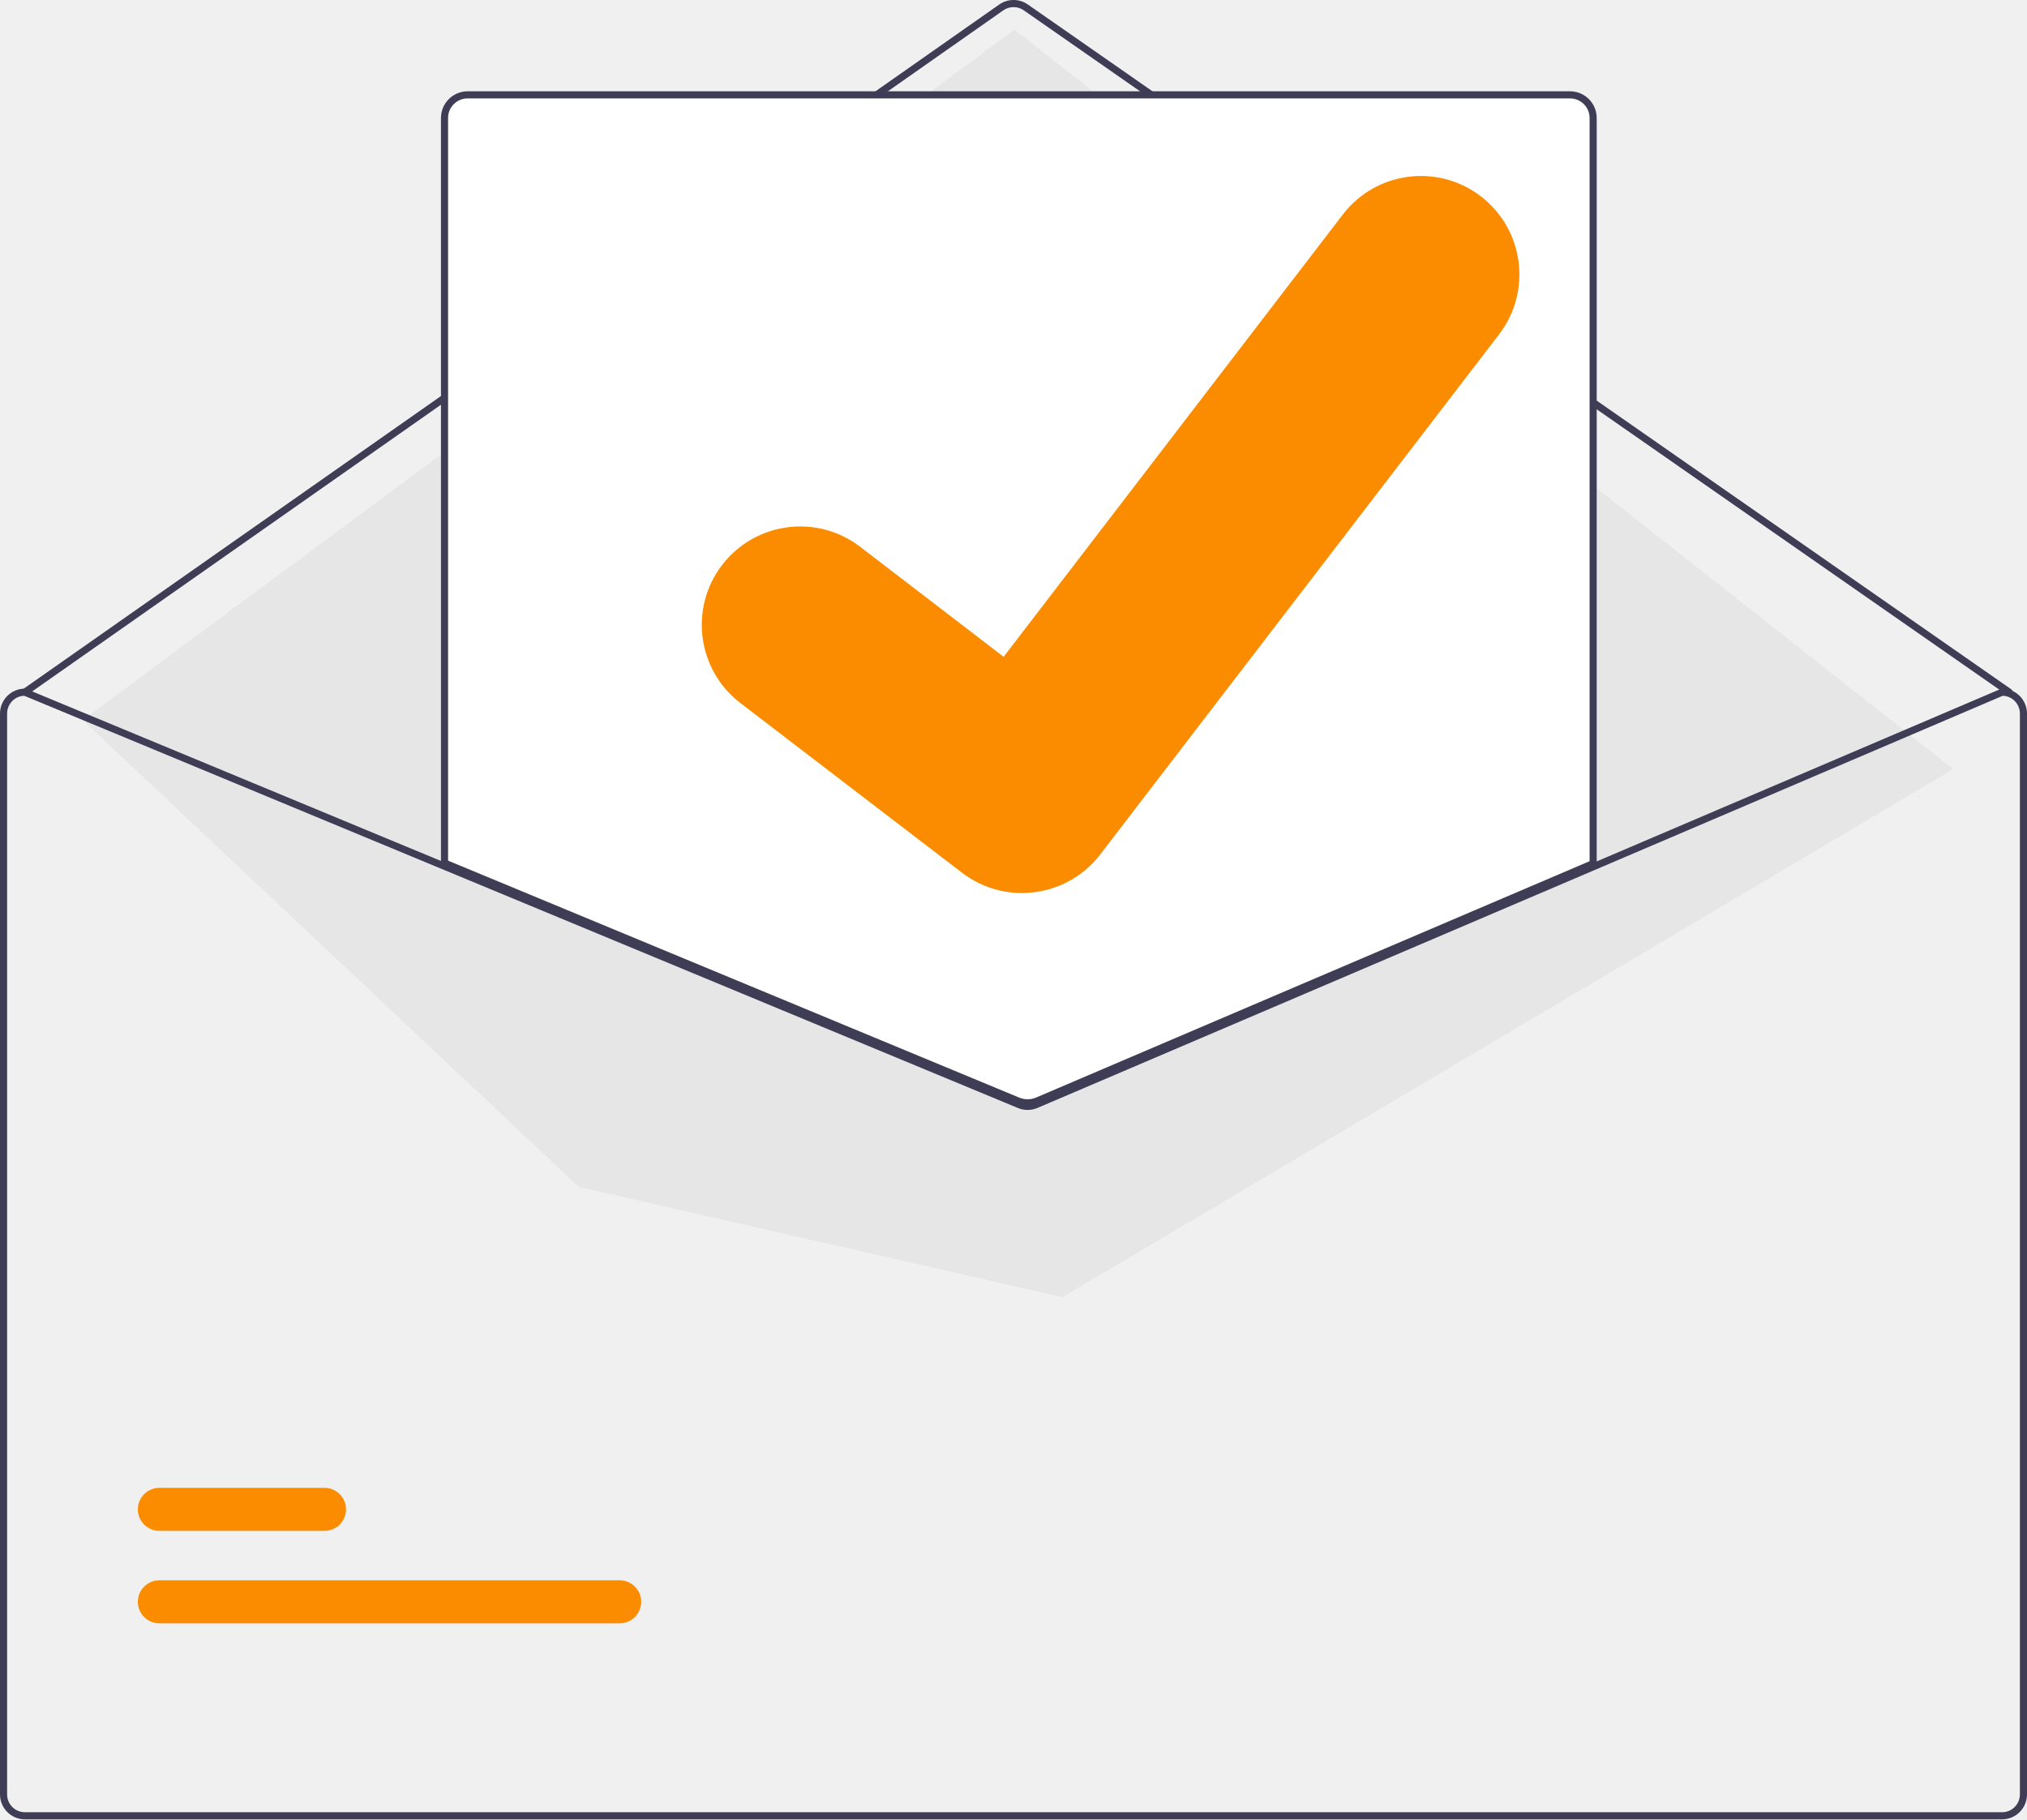
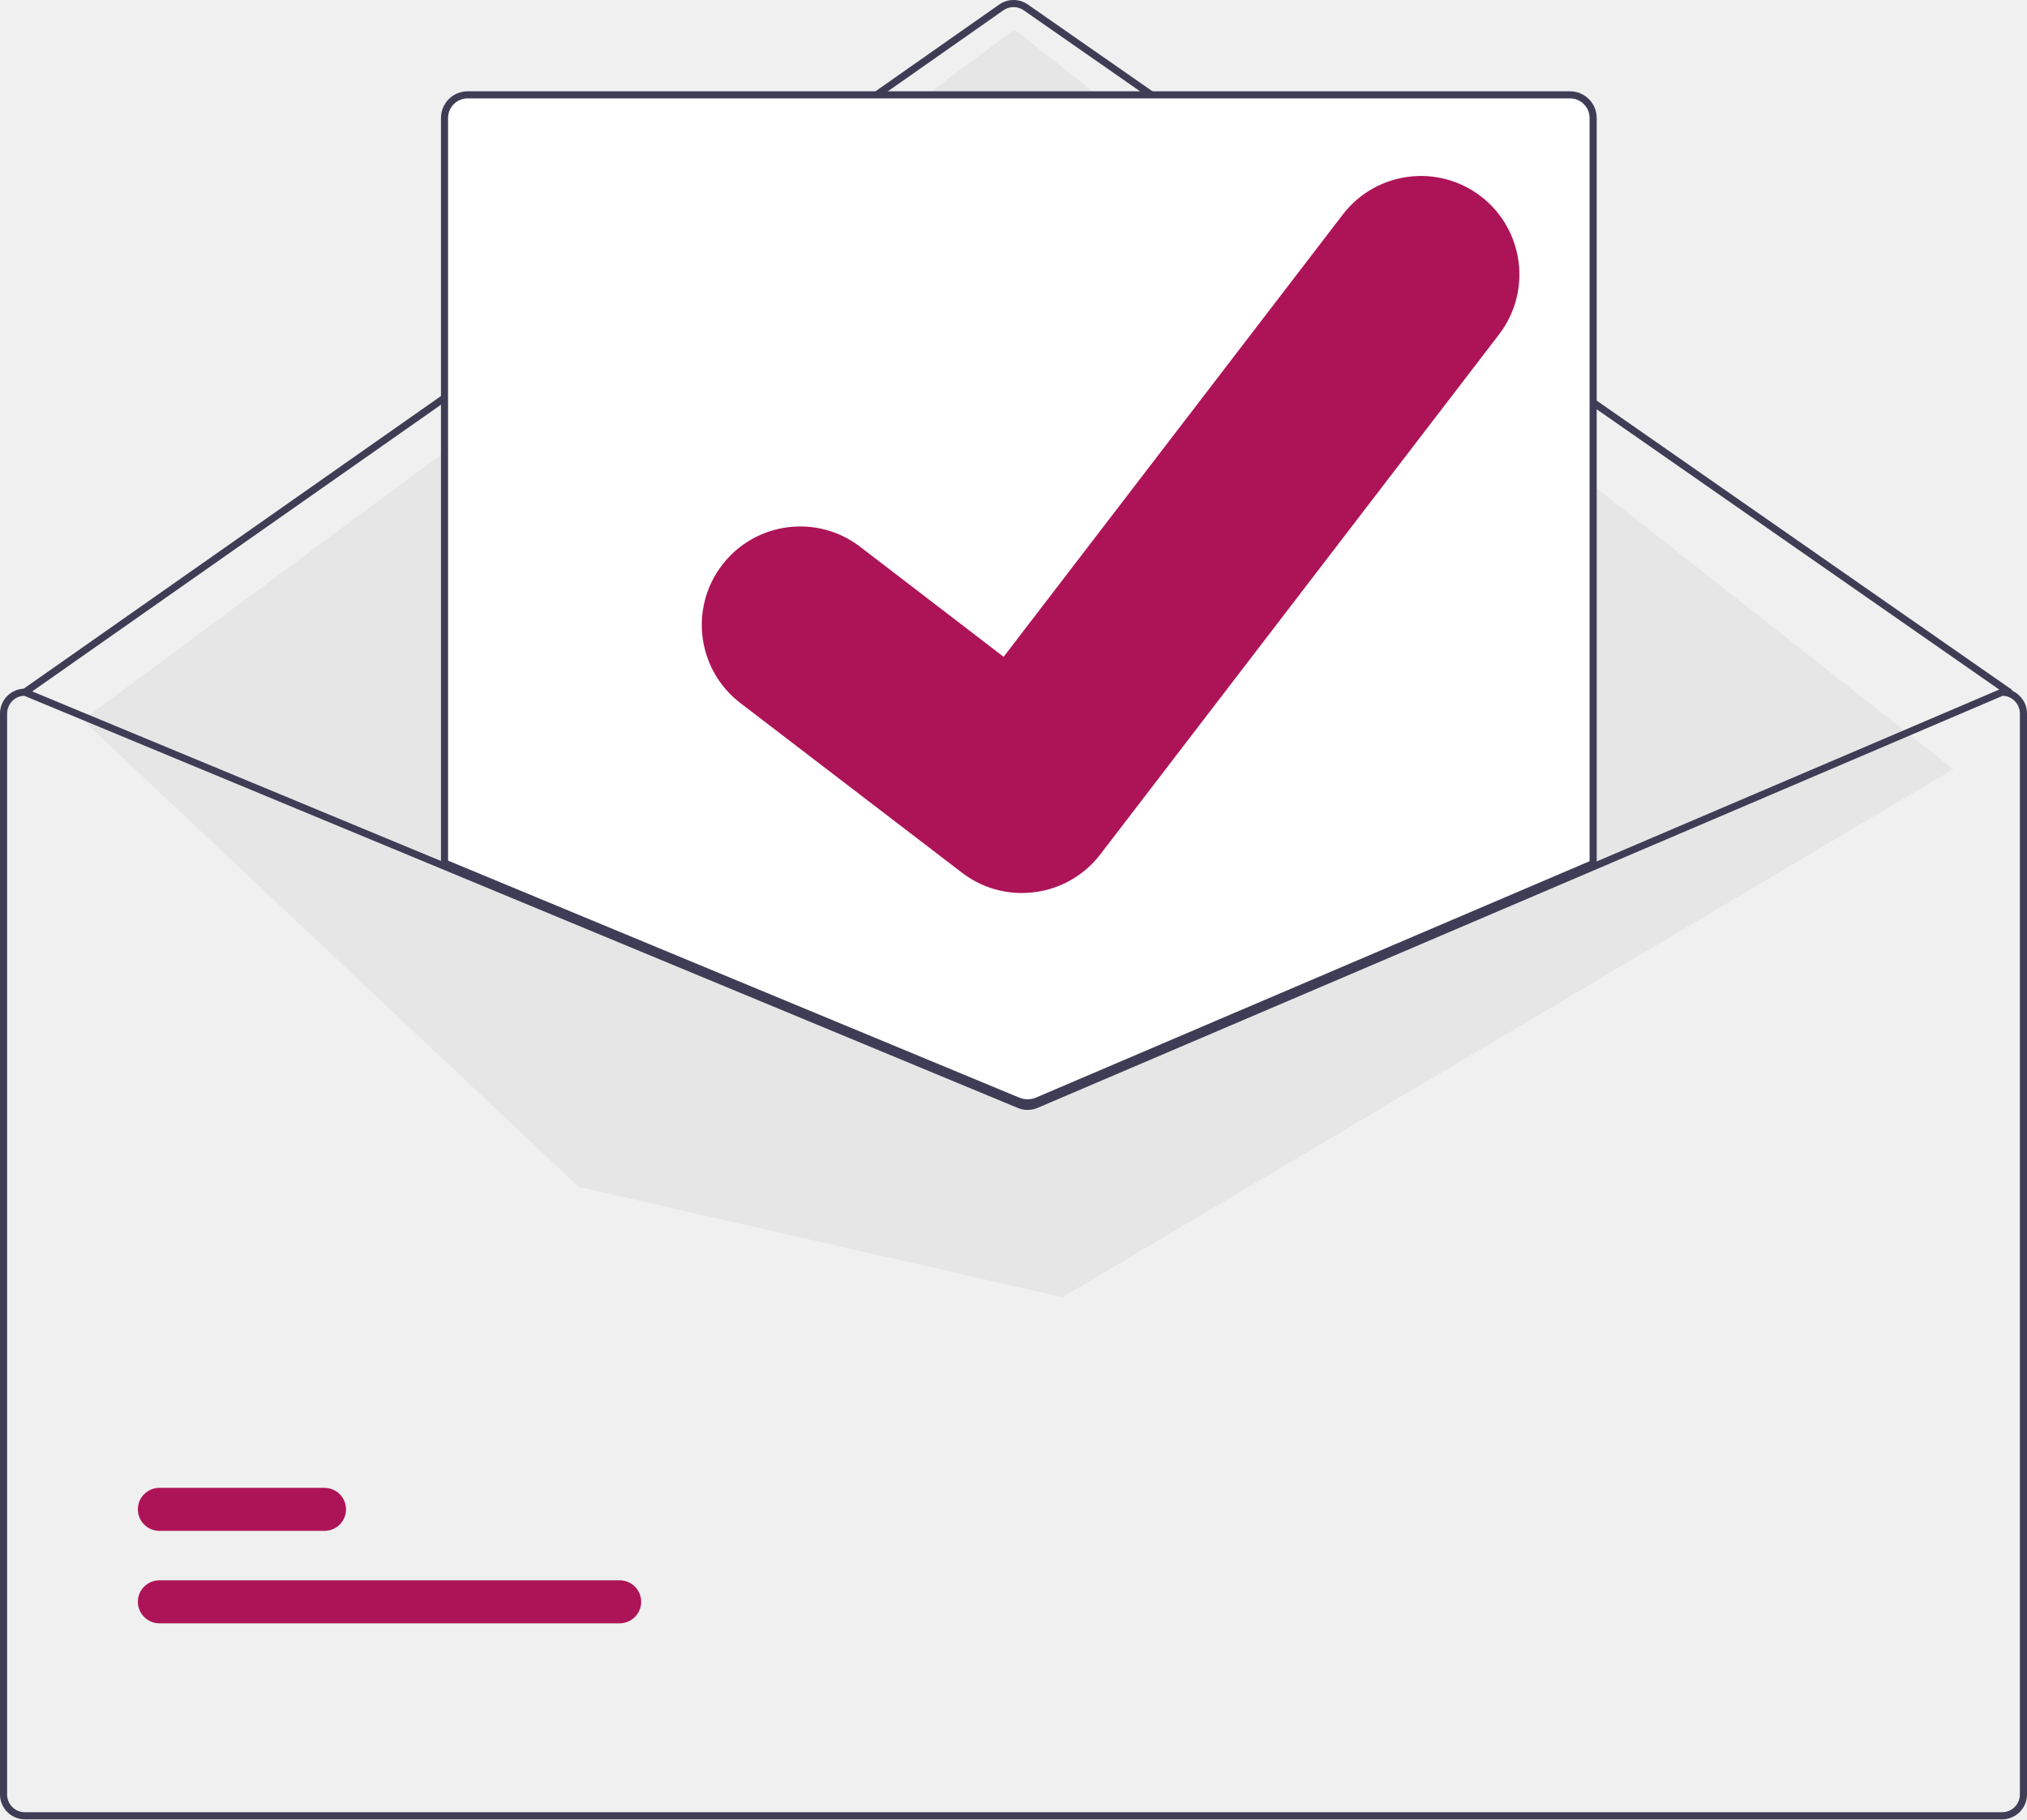
<svg xmlns="http://www.w3.org/2000/svg" data-name="Layer 1" width="570" height="511.675" viewBox="0 0 570 511.675">
  <path d="M879.999,389.837a.997.997,0,0,1-.571-.179L602.87,197.055a5.015,5.015,0,0,0-5.729.01L322.574,389.656a1,1,0,0,1-1.149-1.638l274.567-192.592a7.022,7.022,0,0,1,8.02-.013l276.559,192.603a1,1,0,0,1-.572,1.821Z" transform="translate(-315 -194.1626)" fill="#3f3d56" />
  <polygon points="23.264 202.502 285.276 8.319 549.276 216.319 298.776 364.819 162.776 333.819 23.264 202.502" fill="#e6e6e6" />
-   <path d="M489.256,650.704H359.815a6.047,6.047,0,1,1,0-12.095H489.256a6.047,6.047,0,1,1,0,12.095Z" transform="translate(-315 -194.1626)" fill="#fb8c00" />
-   <path d="M406.256,624.704H359.815a6.047,6.047,0,1,1,0-12.095h46.44a6.047,6.047,0,1,1,0,12.095Z" transform="translate(-315 -194.1626)" fill="#fb8c00" />
+   <path d="M489.256,650.704H359.815a6.047,6.047,0,1,1,0-12.095H489.256a6.047,6.047,0,1,1,0,12.095Z" transform="translate(-315 -194.1626)" fill="#ad1457" />
+   <path d="M406.256,624.704H359.815a6.047,6.047,0,1,1,0-12.095h46.44a6.047,6.047,0,1,1,0,12.095Z" transform="translate(-315 -194.1626)" fill="#ad1457" />
  <path d="M603.96,504.822a7.564,7.564,0,0,1-2.869-.562L439.5,437.211v-209.874a7.008,7.008,0,0,1,7-7h310a7.008,7.008,0,0,1,7,7v210.02l-.304.13L606.916,504.227A7.616,7.616,0,0,1,603.96,504.822Z" transform="translate(-315 -194.1626)" fill="#fff" />
  <path d="M603.96,505.322a8.072,8.072,0,0,1-3.06-.599L439,437.545v-210.208a7.509,7.509,0,0,1,7.5-7.5h310a7.509,7.509,0,0,1,7.5,7.5V437.688l-156.888,66.999A8.11,8.11,0,0,1,603.96,505.322Zm-162.96-69.112,160.663,66.665a6.118,6.118,0,0,0,4.668-.028l155.669-66.479V227.337a5.507,5.507,0,0,0-5.5-5.5h-310a5.507,5.507,0,0,0-5.5,5.5Z" transform="translate(-315 -194.1626)" fill="#3f3d56" />
  <path d="M878,387.837h-.2L763,436.857l-157.07,67.07a5.066,5.066,0,0,1-3.88.02L440,436.717l-117.62-48.8-.18-.08H322a7.008,7.008,0,0,0-7,7v304a7.008,7.008,0,0,0,7,7H878a7.008,7.008,0,0,0,7-7v-304A7.008,7.008,0,0,0,878,387.837Zm5,311a5.002,5.002,0,0,1-5,5H322a5.002,5.002,0,0,1-5-5v-304a5.011,5.011,0,0,1,4.81-5L440,438.877l161.28,66.92a7.121,7.121,0,0,0,5.44-.03L763,439.027l115.2-49.19a5.016,5.016,0,0,1,4.8,5Z" transform="translate(-315 -194.1626)" fill="#3f3d56" />
-   <path d="M602.345,445.31a27.499,27.499,0,0,1-16.546-5.496l-.296-.222-62.311-47.708a27.683,27.683,0,1,1,33.674-43.949l40.36,30.948,95.378-124.387a27.682,27.682,0,0,1,38.813-5.124l-.593.805.608-.793a27.714,27.714,0,0,1,5.124,38.813L624.369,434.506A27.694,27.694,0,0,1,602.345,445.31Z" transform="translate(-315 -194.1626)" fill="#fb8c00" />
+   <path d="M602.345,445.31a27.499,27.499,0,0,1-16.546-5.496l-.296-.222-62.311-47.708a27.683,27.683,0,1,1,33.674-43.949l40.36,30.948,95.378-124.387a27.682,27.682,0,0,1,38.813-5.124l-.593.805.608-.793a27.714,27.714,0,0,1,5.124,38.813L624.369,434.506A27.694,27.694,0,0,1,602.345,445.31Z" transform="translate(-315 -194.1626)" fill="#ad1457" />
</svg>
